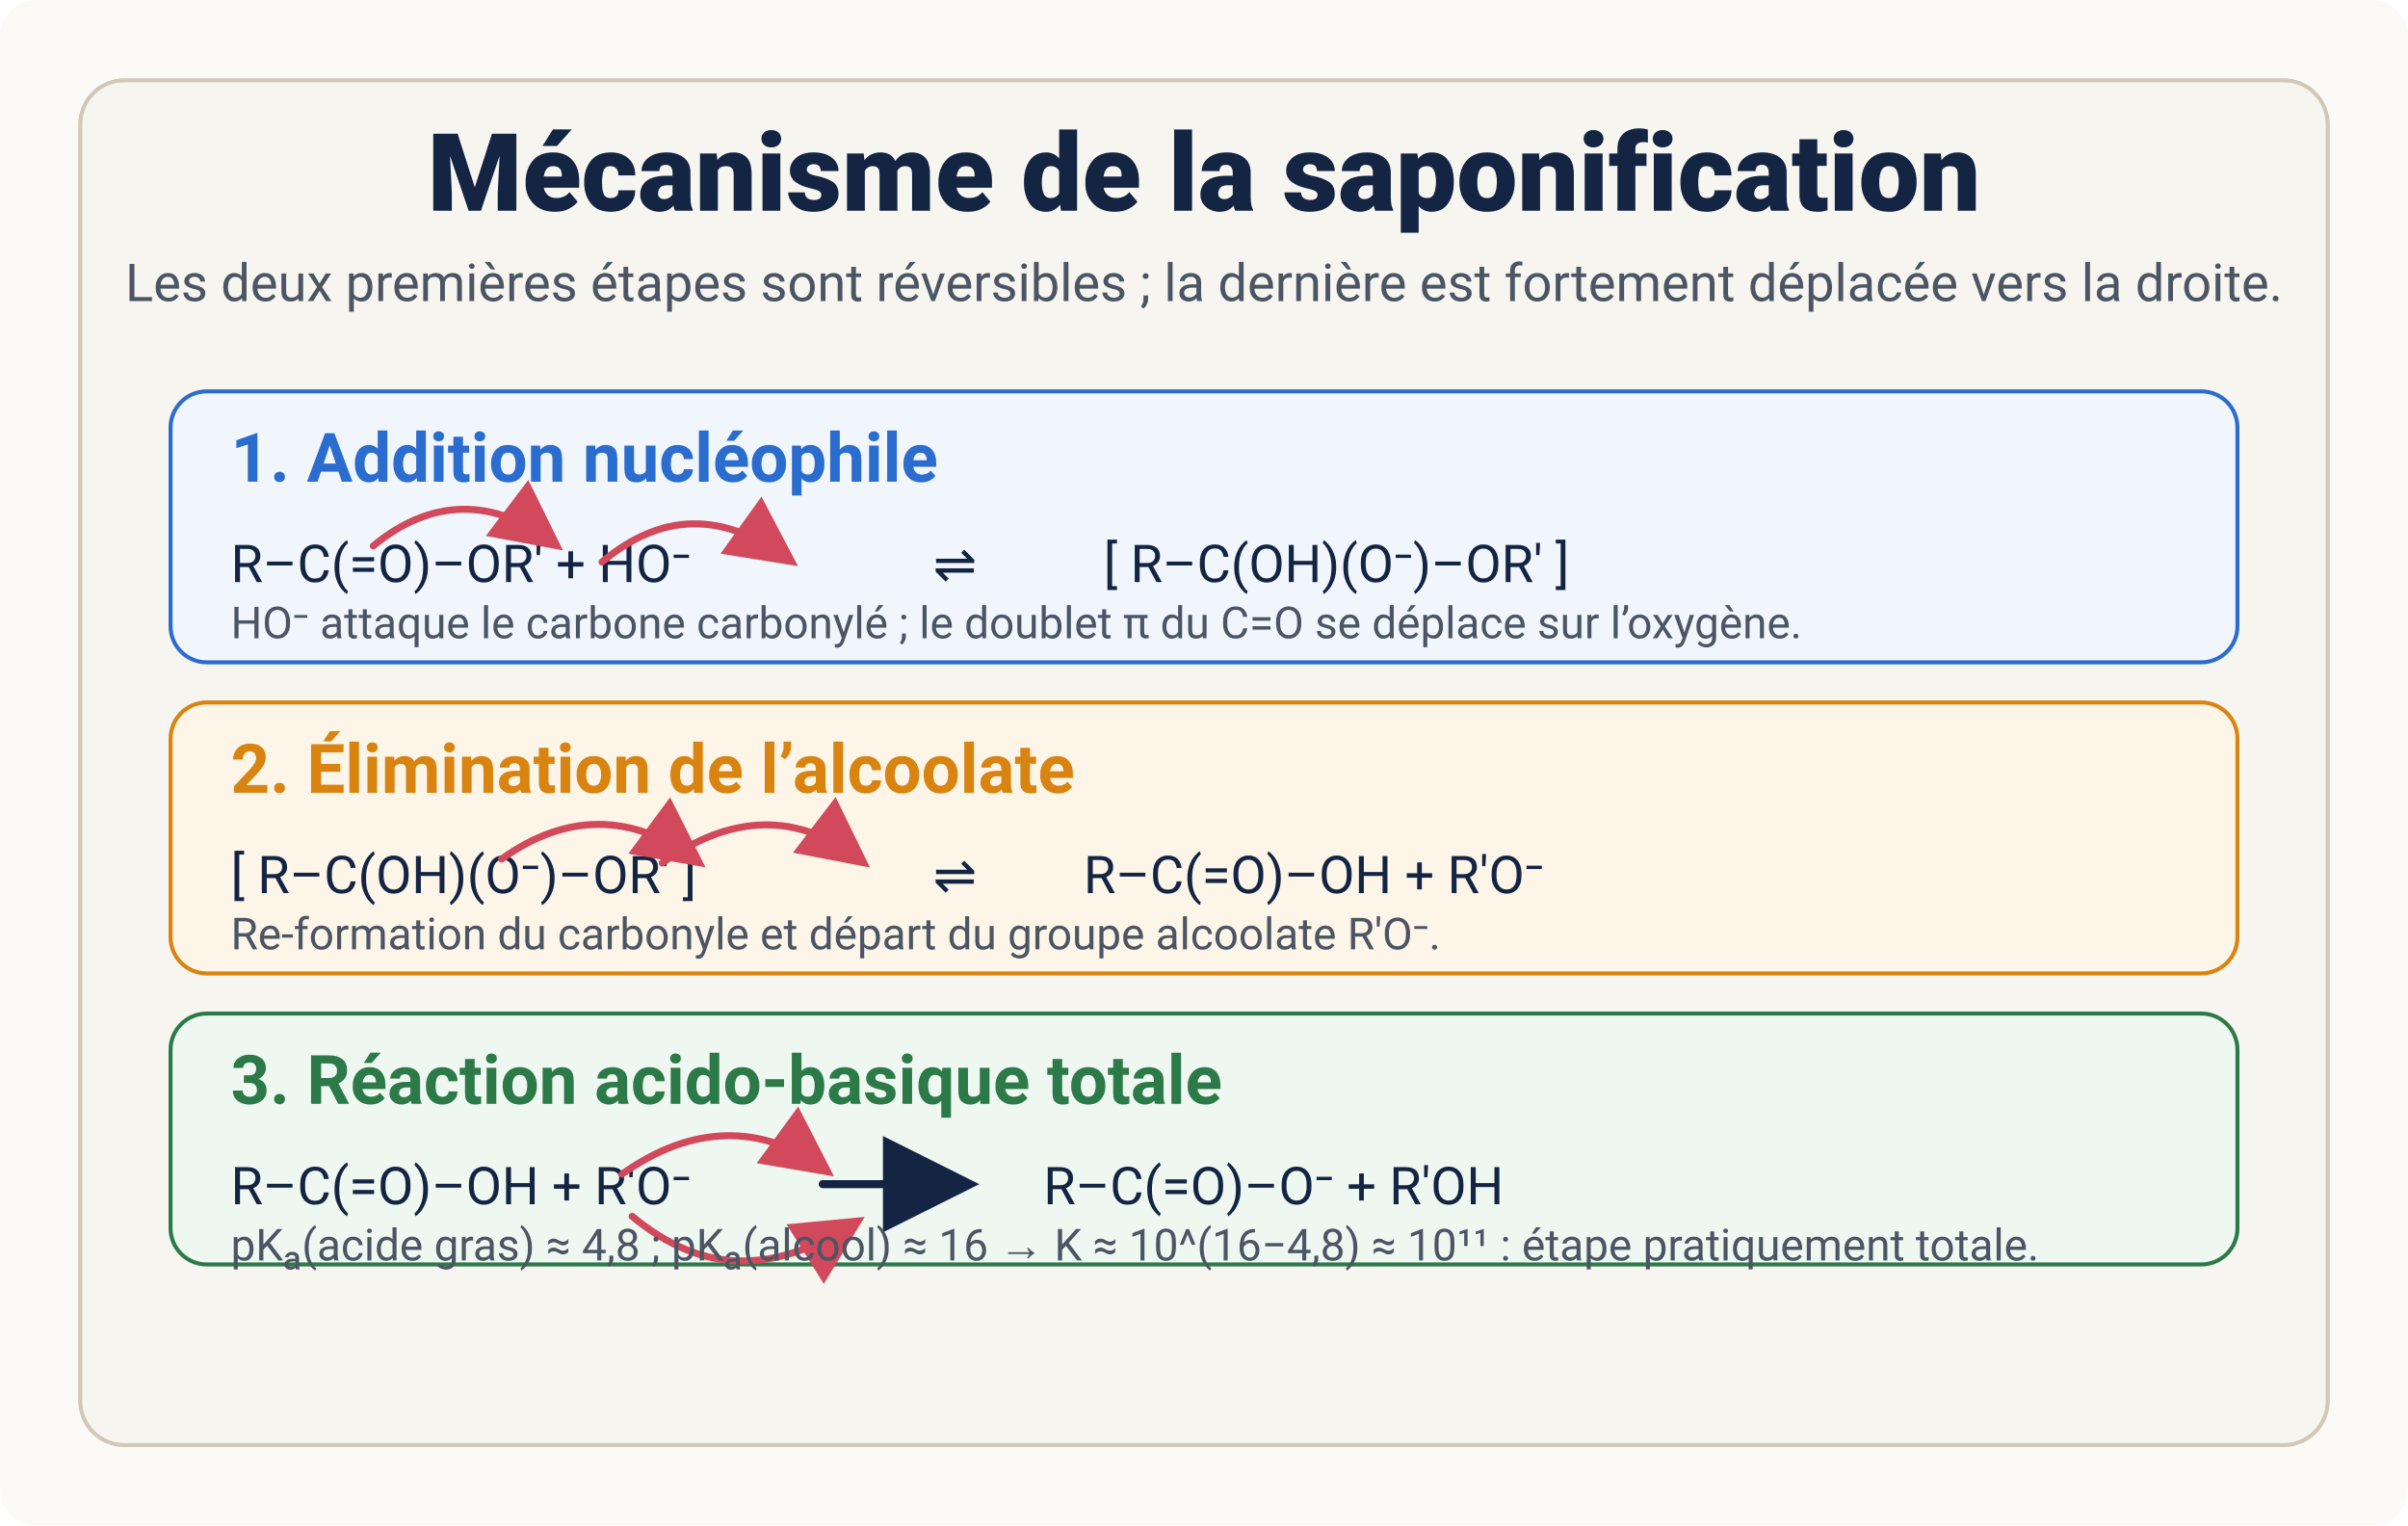
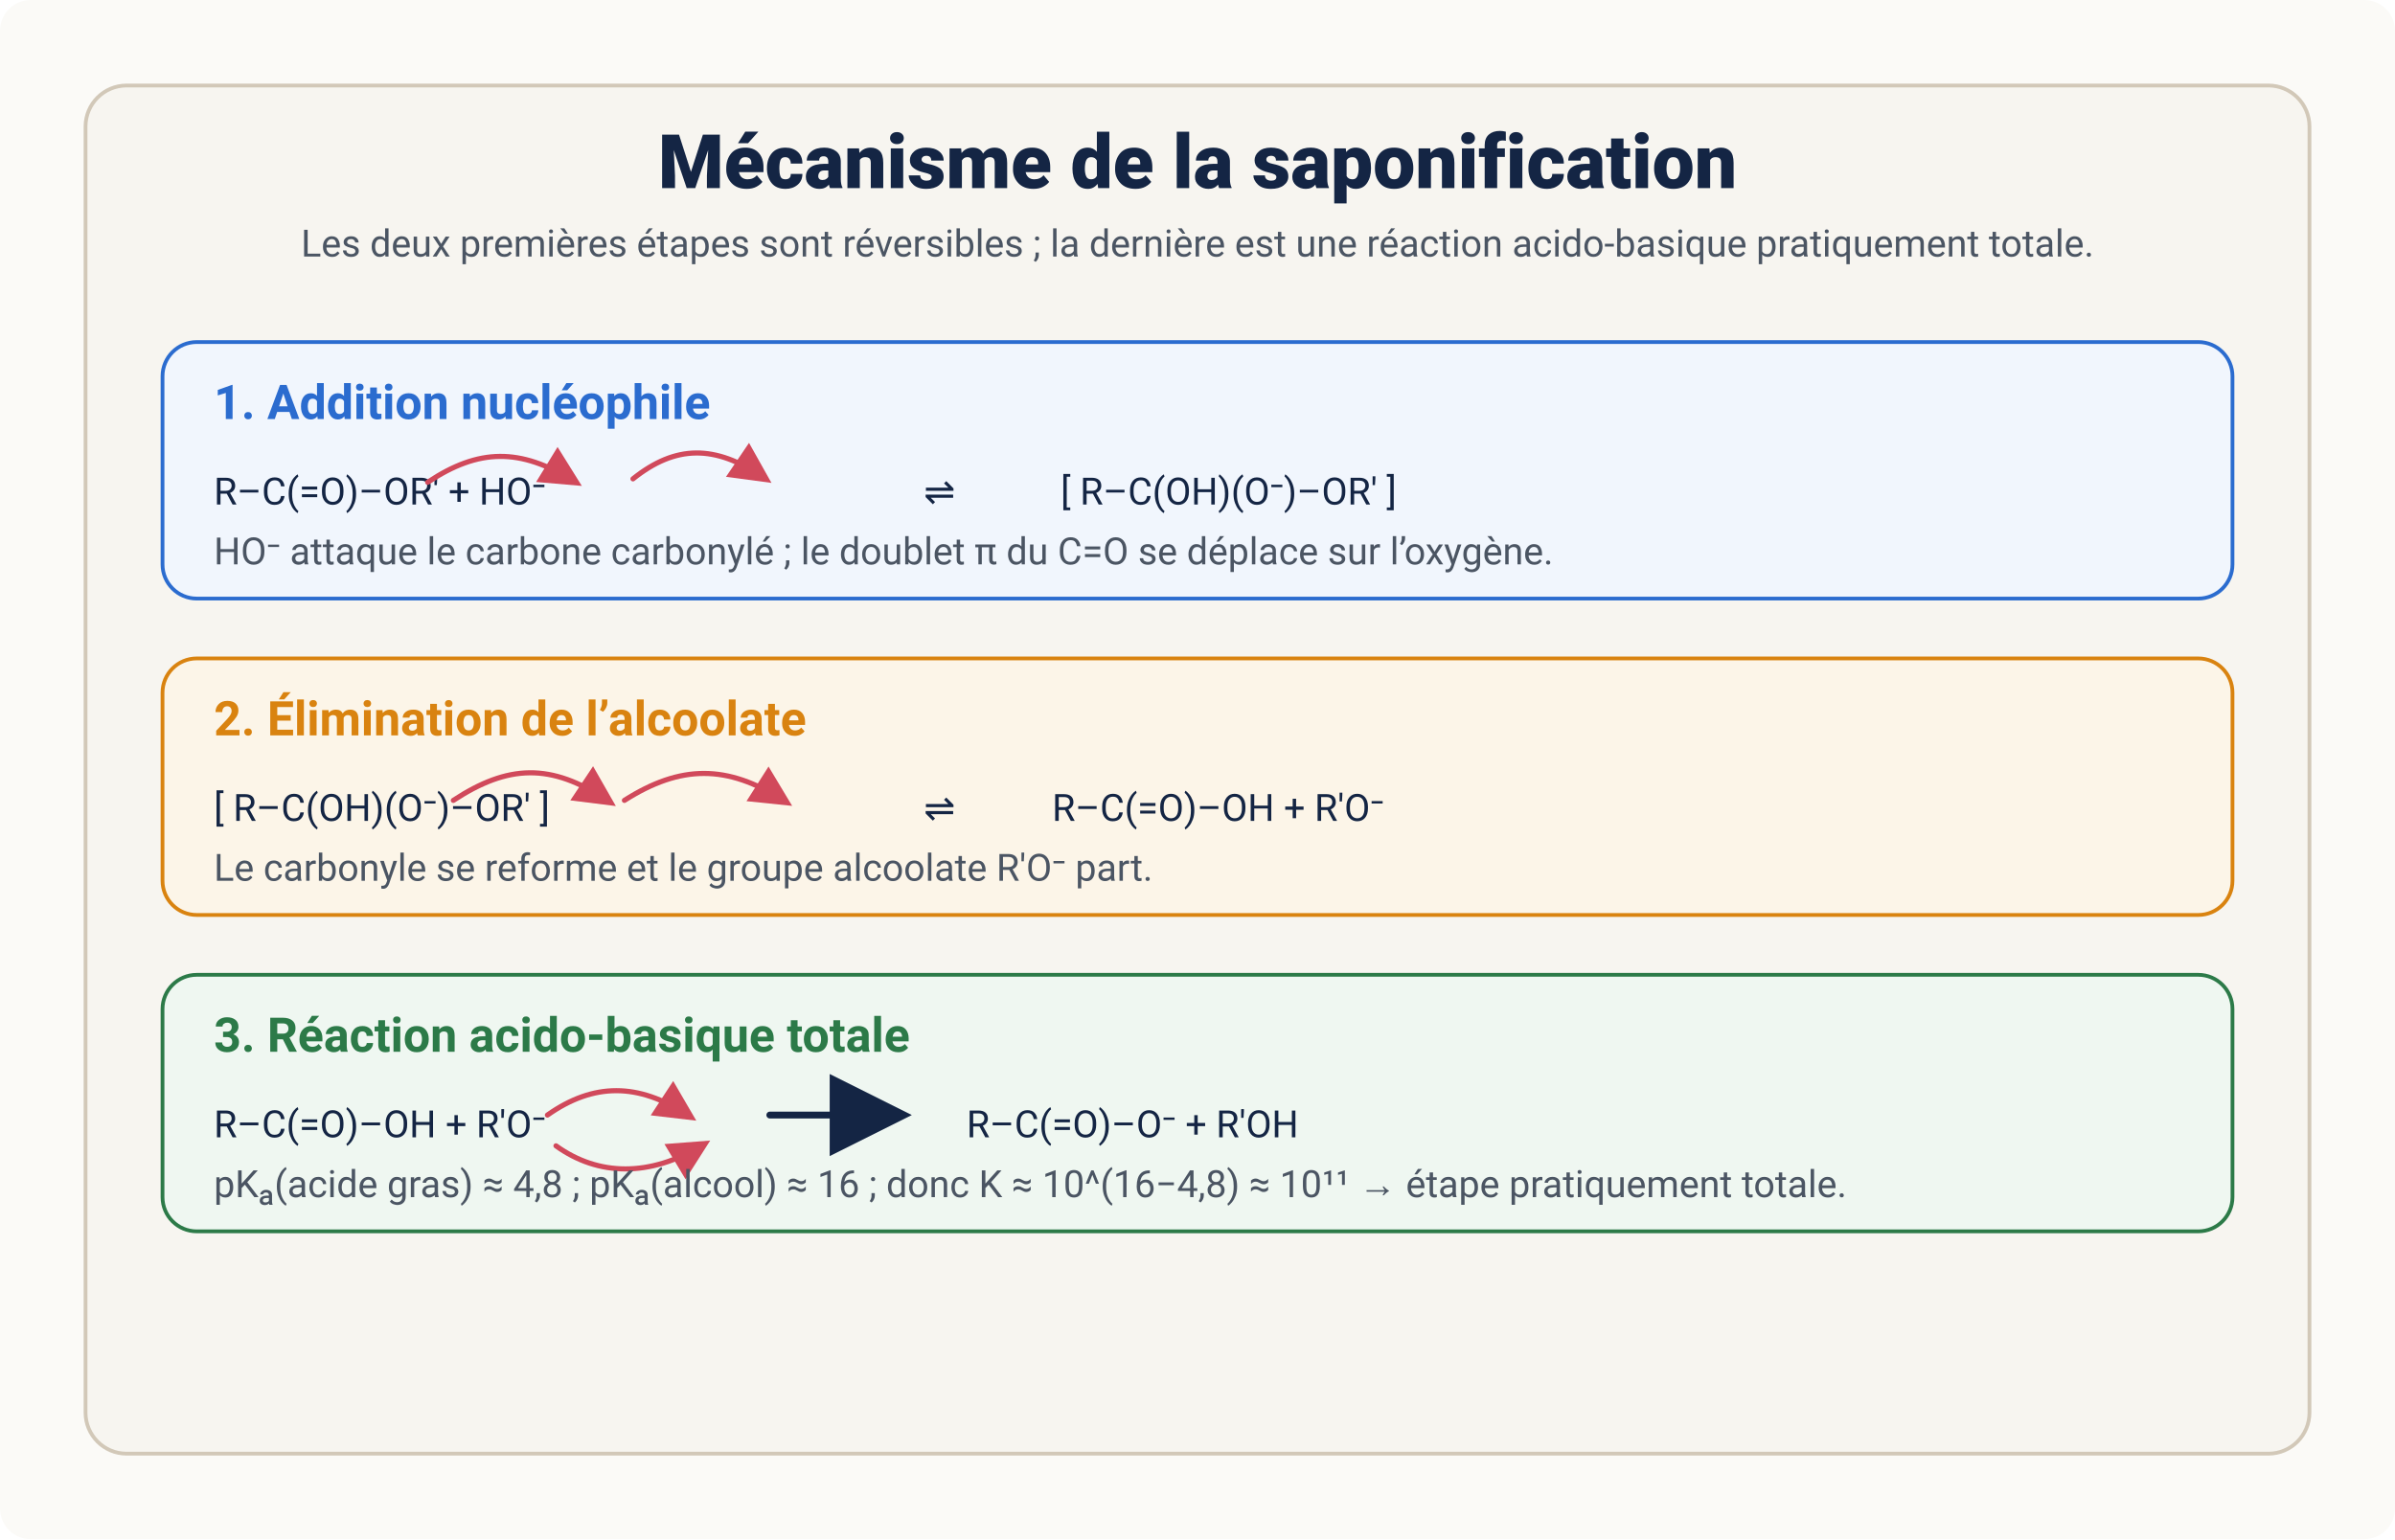
- <svg xmlns="http://www.w3.org/2000/svg" width="1200" height="760" viewBox="0 0 1200 760">
+ <svg xmlns="http://www.w3.org/2000/svg" width="1400" height="900" viewBox="0 0 1400 900">
  <style>
  .bg { fill:#FBFAF7; }
-   .panel { fill:#F7F5F0; stroke:#D2C8B8; stroke-width:2; }
-   .panelBlue { fill:#F1F6FD; stroke:#2B6CCF; stroke-width:2; }
-   .panelOrange { fill:#FCF5E8; stroke:#D98310; stroke-width:2; }
-   .panelGreen { fill:#EFF7F1; stroke:#2C7A48; stroke-width:2; }
+   .panel { fill:#F7F5F0; stroke:#D2C8B8; stroke-width:2.2; }
+   .panelBlue { fill:#F1F6FD; stroke:#2B6CCF; stroke-width:2.2; }
+   .panelOrange { fill:#FCF5E8; stroke:#D98310; stroke-width:2.2; }
+   .panelGreen { fill:#EFF7F1; stroke:#2C7A48; stroke-width:2.2; }
  .ink { fill:#142544; font-family:Roboto,Arial,sans-serif; }
  .muted { fill:#4B5563; font-family:Roboto,Arial,sans-serif; }
-   .small { font-size:22px; }
-   .body { font-size:26px; }
-   .h1 { font-size:54px; font-weight:800; }
-   .h2 { font-size:34px; font-weight:700; }
-   .h3 { font-size:30px; font-weight:700; }
-   .note { font-size:20px; }
-   .caption { font-size:24px; }
+   .small { font-size:18px; }
+   .body { font-size:22px; }
+   .h1 { font-size:44px; font-weight:800; }
+   .h2 { font-size:28px; font-weight:700; }
+   .h3 { font-size:24px; font-weight:700; }
  .blue { fill:#2B6CCF; }
  .orange { fill:#D98310; }
  .green { fill:#2C7A48; }
  .darkstroke { stroke:#142544; stroke-width:4; fill:none; stroke-linecap:round; stroke-linejoin:round; }
-   .bluestroke { stroke:#2B6CCF; stroke-width:4; fill:none; stroke-linecap:round; stroke-linejoin:round; }
-   .orangestroke { stroke:#D98310; stroke-width:4; fill:none; stroke-linecap:round; stroke-linejoin:round; }
-   .redstroke { stroke:#D1495B; stroke-width:3.5; fill:none; stroke-linecap:round; stroke-linejoin:round; }
-   .dash { stroke-dasharray:9 9; }
+   .bluestroke { stroke:#2B6CCF; stroke-width:3.5; fill:none; stroke-linecap:round; stroke-linejoin:round; }
+   .orangestroke { stroke:#D98310; stroke-width:3.5; fill:none; stroke-linecap:round; stroke-linejoin:round; }
+   .greenstroke { stroke:#2C7A48; stroke-width:3.5; fill:none; stroke-linecap:round; stroke-linejoin:round; }
+   .redstroke { stroke:#D1495B; stroke-width:3; fill:none; stroke-linecap:round; stroke-linejoin:round; }
+   .dash { stroke-dasharray:8 8; }
</style>
  <defs>
    <marker id="arrow" markerWidth="12" markerHeight="12" refX="10" refY="6" orient="auto">
      <path d="M0,0 L12,6 L0,12 z" fill="#142544" />
    </marker>
-     <marker id="blueArrow" markerWidth="12" markerHeight="12" refX="10" refY="6" orient="auto">
-       <path d="M0,0 L12,6 L0,12 z" fill="#2B6CCF" />
+     <marker id="blueArrow" markerWidth="10" markerHeight="10" refX="8" refY="5" orient="auto">
+       <path d="M0,0 L10,5 L0,10 z" fill="#2B6CCF" />
    </marker>
-     <marker id="orangeArrow" markerWidth="12" markerHeight="12" refX="10" refY="6" orient="auto">
-       <path d="M0,0 L12,6 L0,12 z" fill="#D98310" />
+     <marker id="orangeArrow" markerWidth="10" markerHeight="10" refX="8" refY="5" orient="auto">
+       <path d="M0,0 L10,5 L0,10 z" fill="#D98310" />
    </marker>
-     <marker id="redArrow" markerWidth="10" markerHeight="10" refX="8" refY="5" orient="auto">
-       <path d="M0,0 L10,5 L0,10 z" fill="#D1495B" />
+     <marker id="redArrow" markerWidth="8" markerHeight="8" refX="6" refY="4" orient="auto">
+       <path d="M0,0 L8,4 L0,8 z" fill="#D1495B" />
    </marker>
  </defs>
-   <rect class="bg" x="0" y="0" width="1200" height="760" rx="18" />
-   <rect class="panel" x="40" y="40" width="1120" height="680" rx="22" />
-   <text class="ink h1" x="600" y="105" text-anchor="middle">Mécanisme de la saponification</text>
-   <text class="muted body" x="600" y="150" text-anchor="middle">Les deux premières étapes sont réversibles ; la dernière est fortement déplacée vers la droite.</text>
-   <rect class="panelBlue" x="85" y="195" width="1030" height="135" rx="18" />
-   <text class="ink h2 blue" x="115" y="240">1. Addition nucléophile</text>
-   <text class="ink body" x="115" y="290">R–C(=O)–OR′  +  HO⁻</text>
-   <text class="ink body" x="465" y="290">⇌</text>
-   <text class="ink body" x="550" y="290">[ R–C(OH)(O⁻)–OR′ ]</text>
-   <path d="M300 280 C330 255, 360 255, 392 278" class="redstroke" marker-end="url(#redArrow)" />
-   <path d="M186 272 C215 248, 246 248, 275 270" class="redstroke" marker-end="url(#redArrow)" />
-   <text class="muted small" x="115" y="318">HO⁻ attaque le carbone carbonylé ; le doublet π du C=O se déplace sur l’oxygène.</text>
-   <rect class="panelOrange" x="85" y="350" width="1030" height="135" rx="18" />
-   <text class="ink h2 orange" x="115" y="395">2. Élimination de l’alcoolate</text>
-   <text class="ink body" x="115" y="445">[ R–C(OH)(O⁻)–OR′ ]</text>
-   <text class="ink body" x="465" y="445">⇌</text>
-   <text class="ink body" x="540" y="445">R–C(=O)–OH  +  R′O⁻</text>
-   <path d="M250 428 C282 405, 315 405, 346 428" class="redstroke" marker-end="url(#redArrow)" />
-   <path d="M330 430 C365 405, 398 405, 428 428" class="redstroke" marker-end="url(#redArrow)" />
-   <text class="muted small" x="115" y="473">Re-formation du carbonyle et départ du groupe alcoolate R′O⁻.</text>
-   <rect class="panelGreen" x="85" y="505" width="1030" height="125" rx="18" />
-   <text class="ink h2 green" x="115" y="550">3. Réaction acido-basique totale</text>
-   <text class="ink body" x="115" y="600">R–C(=O)–OH  +  R′O⁻</text>
-   <line x1="410" y1="590" x2="480" y2="590" class="darkstroke" marker-end="url(#arrow)" />
-   <text class="ink body" x="520" y="600">R–C(=O)–O⁻  +  R′OH</text>
-   <path d="M310 585 C345 560, 380 560, 410 582" class="redstroke" marker-end="url(#redArrow)" />
-   <path d="M315 606 C350 635, 385 635, 425 610" class="redstroke" marker-end="url(#redArrow)" />
-   <text class="muted small" x="115" y="628">pKₐ(acide gras) ≈ 4,8 ; pKₐ(alcool) ≈ 16  →  K ≈ 10^(16−4,8) ≈ 10¹¹ : étape pratiquement totale.</text>
+   <rect class="bg" width="1400" height="900" rx="18" />
+   <rect class="panel" x="50" y="50" width="1300" height="800" rx="24" />
+   <text class="ink h1" x="700" y="110" text-anchor="middle">Mécanisme de la saponification</text>
+   <text class="muted body" x="700" y="150" text-anchor="middle">Les deux premières étapes sont réversibles ; la dernière est une réaction acido-basique pratiquement totale.</text>
+   <rect class="panelBlue" x="95" y="200" width="1210" height="150" rx="20" />
+   <text class="ink h2 blue" x="125" y="245">1. Addition nucléophile</text>
+   <text class="ink body" x="125" y="295">R–C(=O)–OR′  +  HO⁻</text>
+   <text class="ink body" x="540" y="295">⇌</text>
+   <text class="ink body" x="620" y="295">[ R–C(OH)(O⁻)–OR′ ]</text>
+   <path d="M250 282 C280 262, 304 262, 335 281" class="redstroke" marker-end="url(#redArrow)" />
+   <path d="M370 280 C395 260, 418 260, 446 279" class="redstroke" marker-end="url(#redArrow)" />
+   <text class="muted body" x="125" y="330">HO⁻ attaque le carbone carbonylé ; le doublet π du C=O se déplace sur l’oxygène.</text>
+   <rect class="panelOrange" x="95" y="385" width="1210" height="150" rx="20" />
+   <text class="ink h2 orange" x="125" y="430">2. Élimination de l’alcoolate</text>
+   <text class="ink body" x="125" y="480">[ R–C(OH)(O⁻)–OR′ ]</text>
+   <text class="ink body" x="540" y="480">⇌</text>
+   <text class="ink body" x="615" y="480">R–C(=O)–OH  +  R′O⁻</text>
+   <path d="M265 468 C297 447, 322 446, 355 468" class="redstroke" marker-end="url(#redArrow)" />
+   <path d="M365 468 C398 447, 425 447, 458 468" class="redstroke" marker-end="url(#redArrow)" />
+   <text class="muted body" x="125" y="515">Le carbonyle se reforme et le groupe alcoolate R′O⁻ part.</text>
+   <rect class="panelGreen" x="95" y="570" width="1210" height="150" rx="20" />
+   <text class="ink h2 green" x="125" y="615">3. Réaction acido-basique totale</text>
+   <text class="ink body" x="125" y="665">R–C(=O)–OH  +  R′O⁻</text>
+   <line x1="450" y1="652" x2="525" y2="652" class="darkstroke" marker-end="url(#arrow)" />
+   <text class="ink body" x="565" y="665">R–C(=O)–O⁻  +  R′OH</text>
+   <path d="M320 652 C347 633, 373 633, 402 652" class="redstroke" marker-end="url(#redArrow)" />
+   <path d="M325 670 C350 688, 380 688, 410 670" class="redstroke" marker-end="url(#redArrow)" />
+   <text class="muted body" x="125" y="700">pKₐ(acide gras) ≈ 4,8 ; pKₐ(alcool) ≈ 16 ; donc K ≈ 10^(16−4,8) ≈ 10¹¹ → étape pratiquement totale.</text>
</svg>
